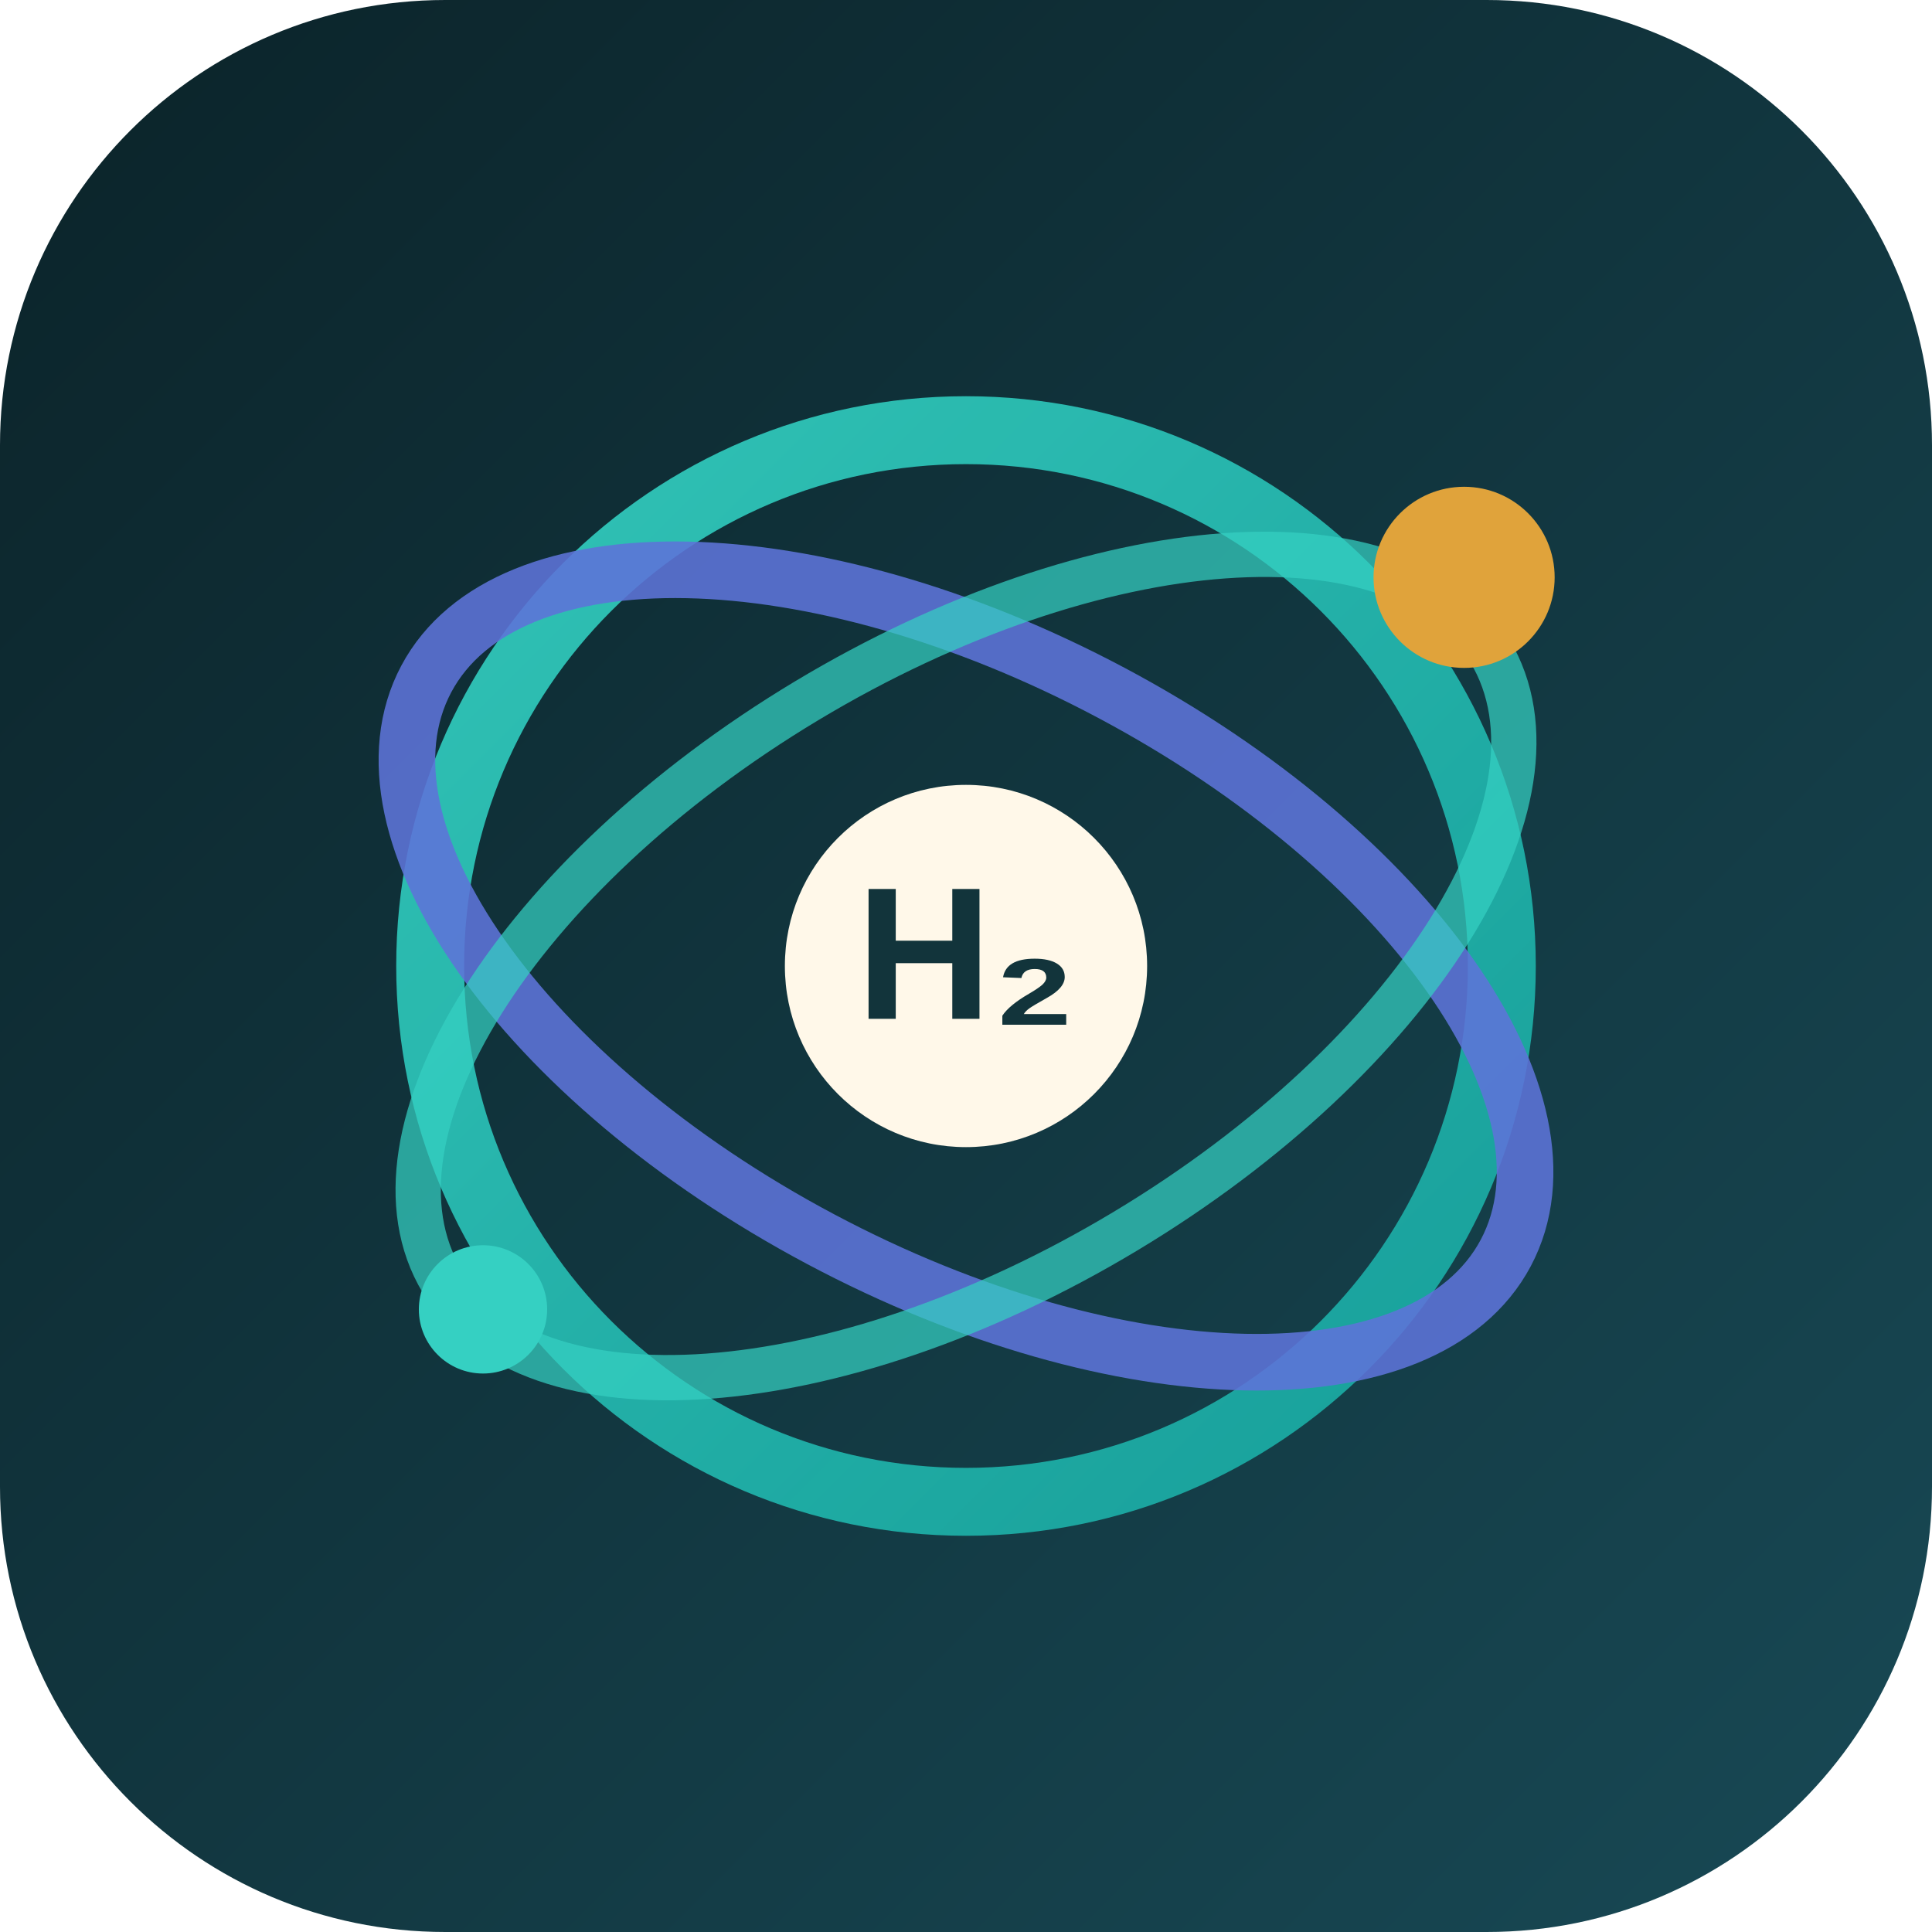
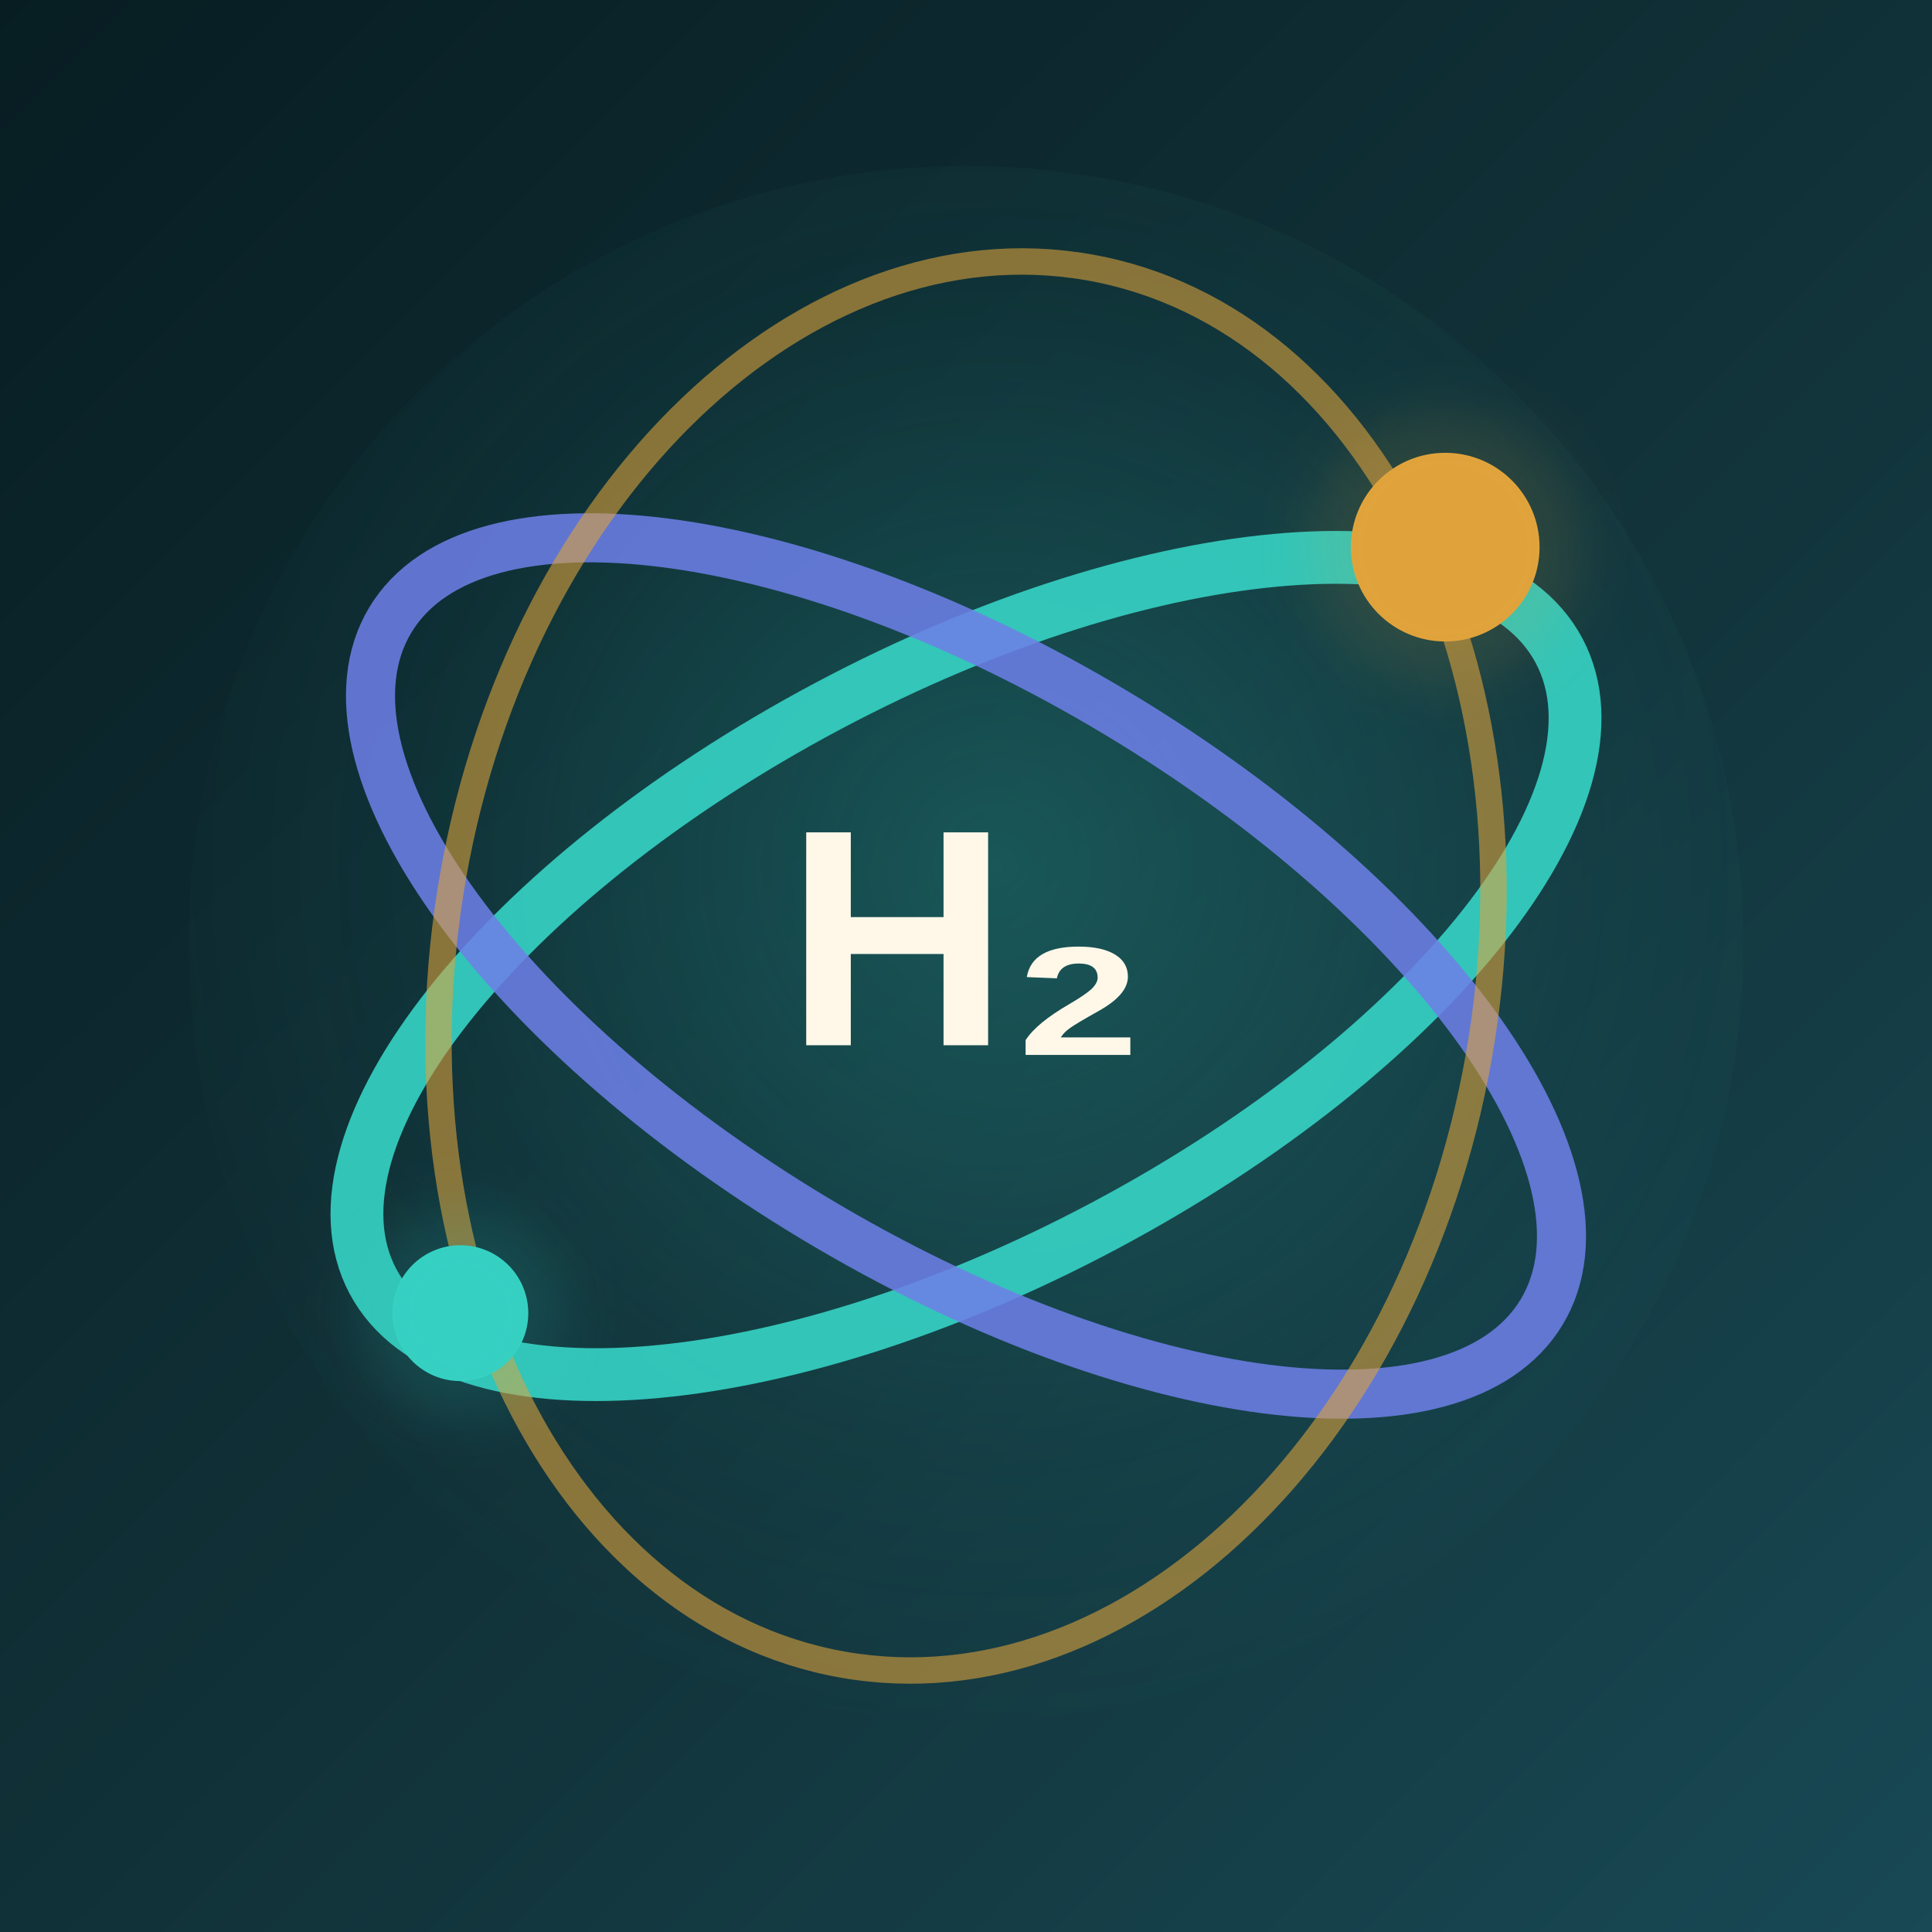
<svg xmlns="http://www.w3.org/2000/svg" viewBox="0 0 512 512" role="img" aria-label="Hydrogen USA">
  <defs>
    <linearGradient id="bg" x1="0" y1="0" x2="1" y2="1">
-       <stop offset="0" stop-color="#0B2329" />
+       <stop offset="0" stop-color="#071D22" />
+       <stop offset="0.58" stop-color="#12343B" />
      <stop offset="1" stop-color="#184955" />
    </linearGradient>
-     <linearGradient id="ring" x1="0" y1="0" x2="1" y2="1">
-       <stop offset="0" stop-color="#35D0C2" />
-       <stop offset="1" stop-color="#16A6A0" />
-     </linearGradient>
+     <radialGradient id="glow" cx="52%" cy="45%" r="58%">
+       <stop offset="0" stop-color="#35D0C2" stop-opacity=".24" />
+       <stop offset=".65" stop-color="#35D0C2" stop-opacity=".05" />
+       <stop offset="1" stop-color="#35D0C2" stop-opacity="0" />
+     </radialGradient>
+     <filter id="soft" x="-30%" y="-30%" width="160%" height="160%">
+       <feGaussianBlur stdDeviation="7" />
+     </filter>
  </defs>
-   <rect width="512" height="512" rx="118" fill="url(#bg)" />
-   <circle cx="256" cy="256" r="142" fill="none" stroke="url(#ring)" stroke-width="18" opacity=".92" />
-   <ellipse cx="256" cy="256" rx="162" ry="82" fill="none" stroke="#5D74D8" stroke-width="15" transform="rotate(28 256 256)" opacity=".88" />
-   <ellipse cx="256" cy="256" rx="162" ry="82" fill="none" stroke="#35D0C2" stroke-width="12" transform="rotate(-31 256 256)" opacity=".72" />
-   <circle cx="388" cy="153" r="24" fill="#E0A33B" />
-   <circle cx="128" cy="347" r="17" fill="#35D0C2" />
-   <circle cx="256" cy="256" r="48" fill="#FFF8E9" />
-   <text x="256" y="270" text-anchor="middle" font-family="Arial, Helvetica, sans-serif" font-size="50" font-weight="800" fill="#12343B">H₂</text>
+   <rect width="512" height="512" fill="url(#bg)" />
+   <circle cx="256" cy="250" r="206" fill="url(#glow)" />
+   <ellipse cx="256" cy="256" rx="178" ry="78" fill="none" stroke="#35D0C2" stroke-width="14" transform="rotate(-28 256 256)" opacity=".92" />
+   <ellipse cx="256" cy="256" rx="178" ry="78" fill="none" stroke="#6D80E8" stroke-width="13" transform="rotate(31 256 256)" opacity=".86" />
+   <ellipse cx="256" cy="256" rx="138" ry="188" fill="none" stroke="#E0A33B" stroke-width="7" transform="rotate(10 256 256)" opacity=".58" />
+   <circle cx="383" cy="145" r="25" fill="#E0A33B" />
+   <circle cx="383" cy="145" r="36" fill="#E0A33B" opacity=".12" filter="url(#soft)" />
+   <circle cx="122" cy="348" r="18" fill="#35D0C2" />
+   <circle cx="122" cy="348" r="28" fill="#35D0C2" opacity=".13" filter="url(#soft)" />
+   <text x="256" y="277" text-anchor="middle" font-family="Arial, Helvetica, sans-serif" font-size="82" font-weight="800" fill="#FFF8E9">H₂</text>
</svg>
